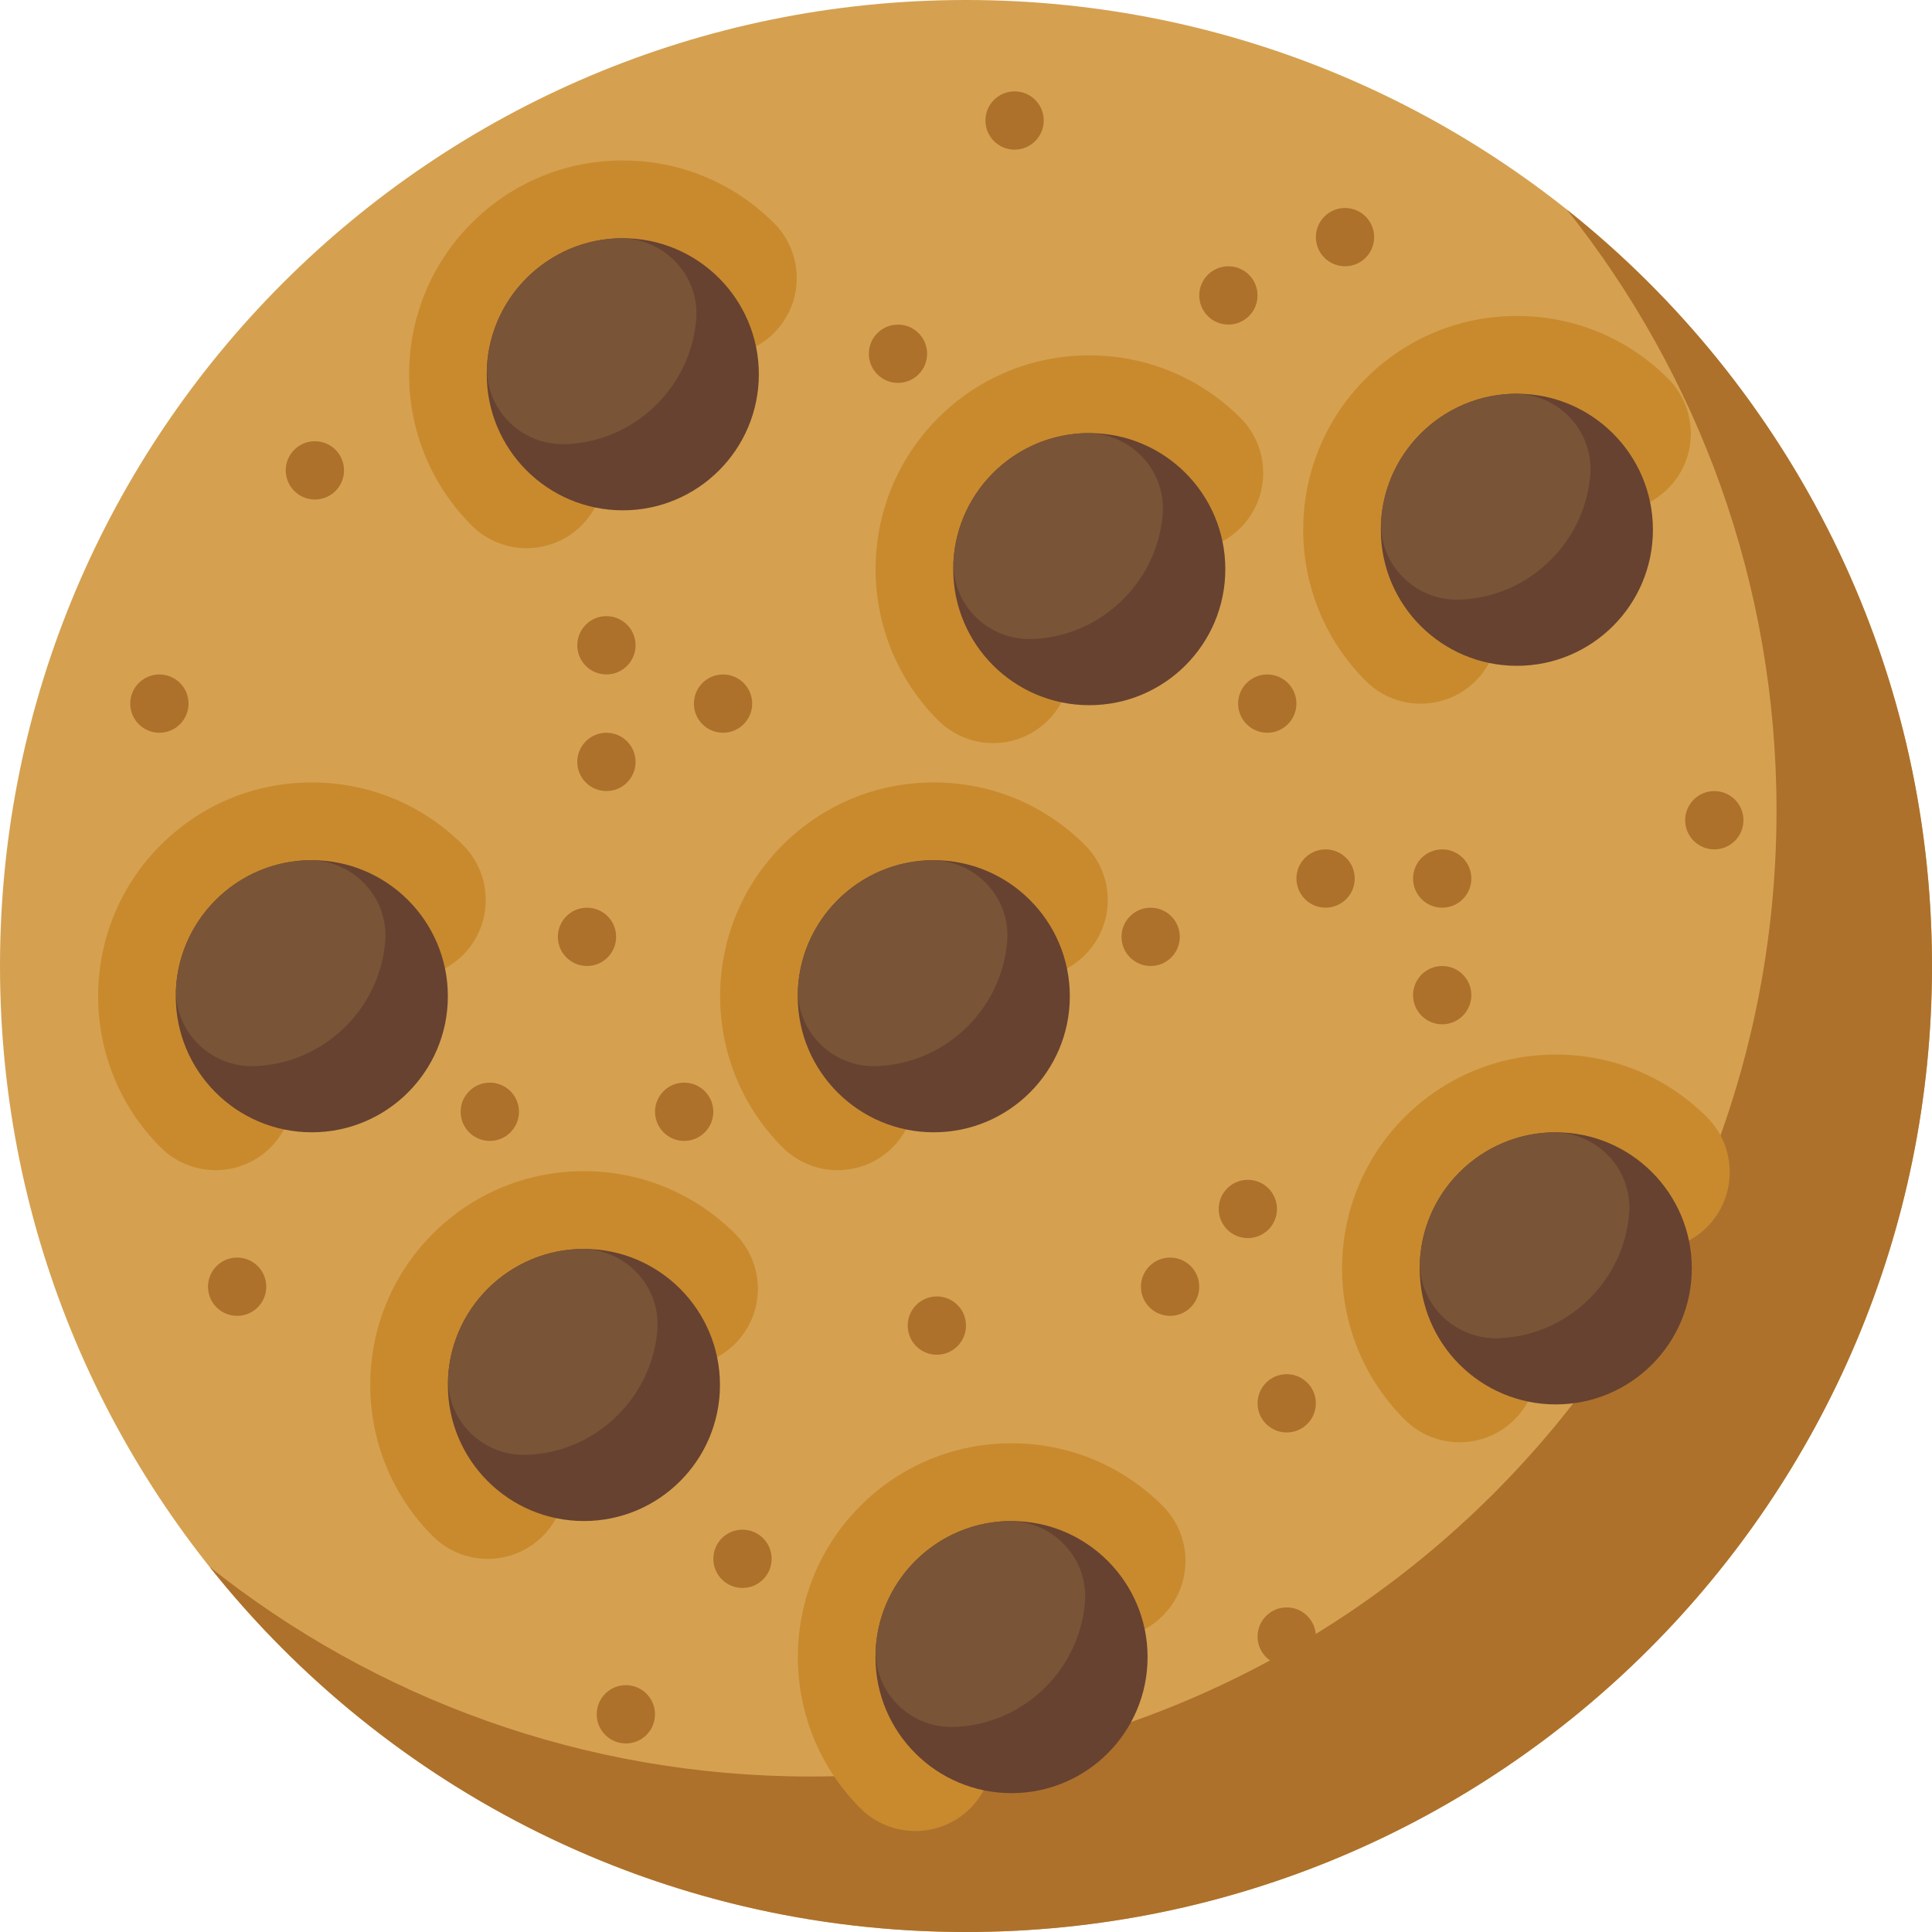
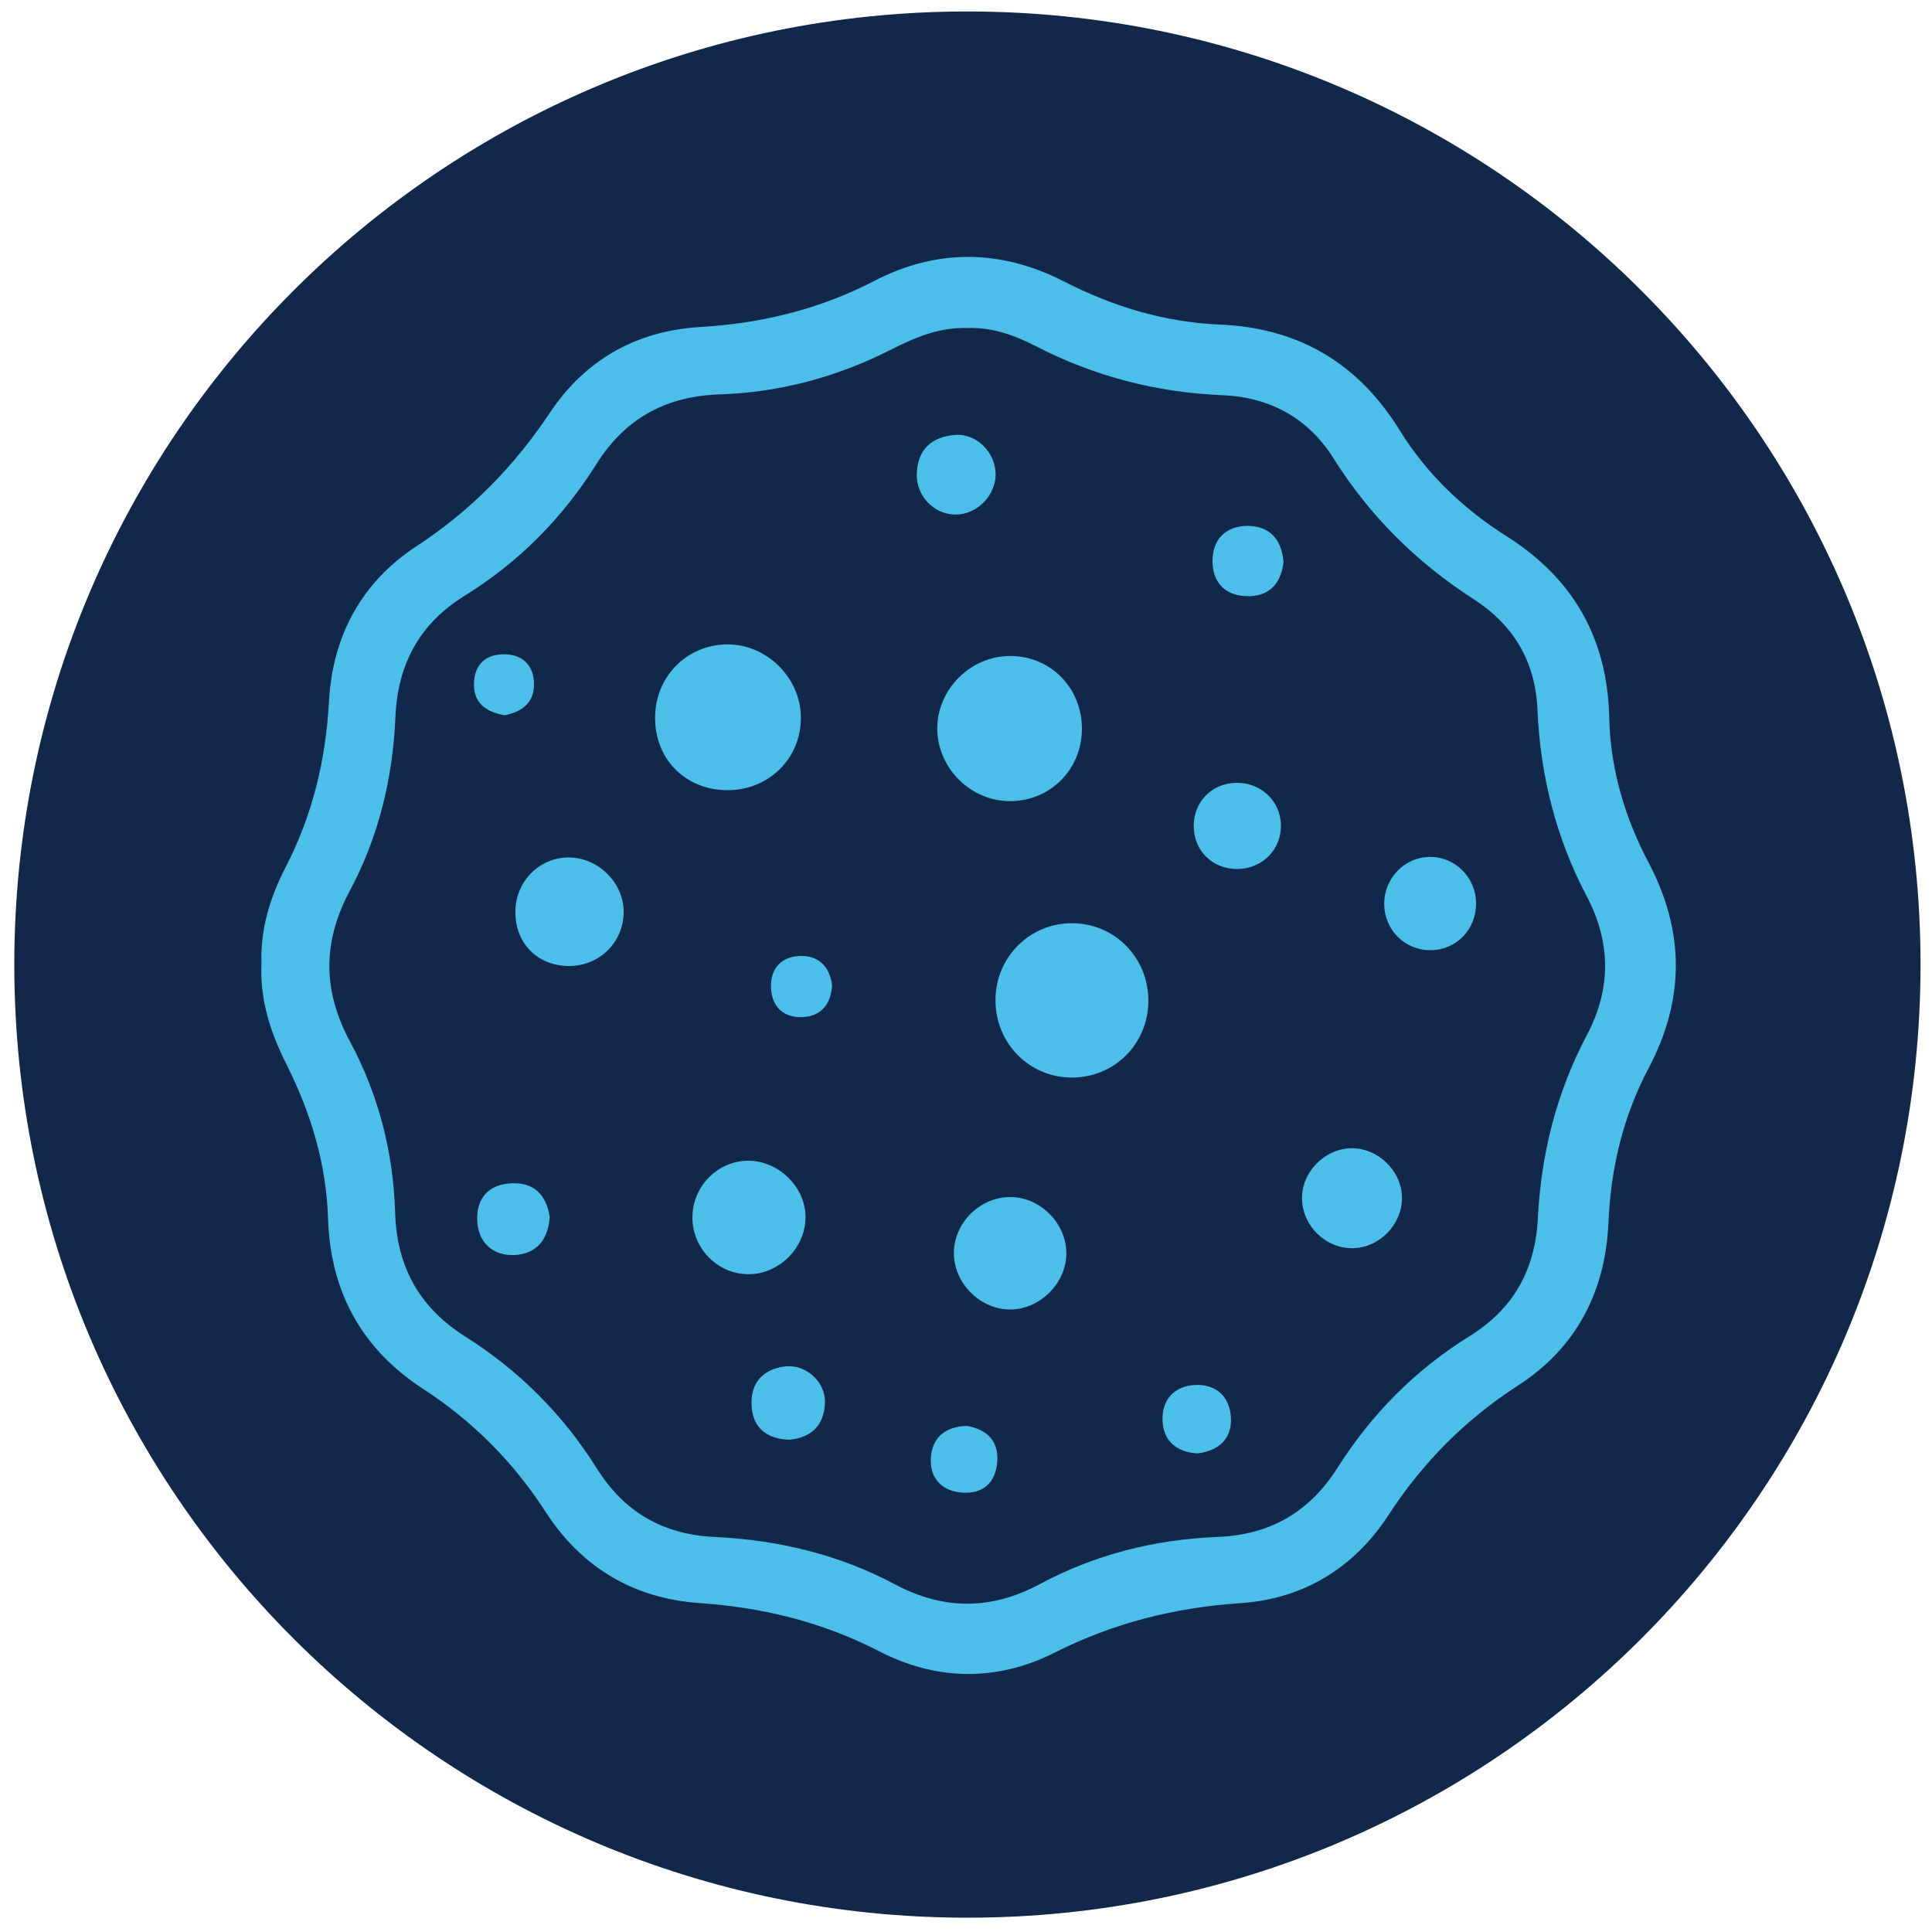
- <svg xmlns="http://www.w3.org/2000/svg" version="1.1" id="Capa_1" x="0px" y="0px" viewBox="0 0 512 512" style="enable-background:new 0 0 512 512;" xml:space="preserve">
-   <circle style="fill:#D5A150;" cx="256" cy="256" r="256" />
-   <path style="fill:#AD712C;" d="M415.237,55.557c34.771,43.71,55.556,99.043,55.556,159.236c0,141.385-114.615,256-256,256  c-60.193,0-115.527-20.785-159.237-55.556C102.456,474.194,174.808,512,256,512c141.385,0,256-114.615,256-256  C512,174.809,474.194,102.456,415.237,55.557z" />
-   <path style="fill:#C98A2E;" d="M139.553,145.28c-5.273,0-10.546-2.012-14.569-6.035c-22.091-22.091-22.091-58.037,0-80.13  c10.702-10.702,24.929-16.595,40.065-16.595c15.135,0,29.363,5.894,40.065,16.595c8.046,8.047,8.046,21.092,0,29.139  c-8.048,8.045-21.093,8.046-29.139,0c-2.919-2.919-6.799-4.527-10.926-4.527c-4.127,0-8.008,1.608-10.926,4.527  c-6.026,6.026-6.026,15.829,0,21.853c8.047,8.047,8.047,21.092,0,29.138C150.099,143.269,144.826,145.28,139.553,145.28z" />
-   <circle style="fill:#674230;" cx="165.045" cy="99.186" r="36.056" />
-   <path style="fill:#7A5436;" d="M129.154,95.733c-0.013,0.139-0.025,0.277-0.037,0.416c-0.983,11.929,8.817,21.985,20.779,21.551  c0.792-0.029,1.591-0.083,2.393-0.164c16.973-1.712,30.582-15.435,32.172-32.42c0.013-0.139,0.025-0.277,0.036-0.415  c0.983-11.928-8.817-21.985-20.779-21.551c-0.792,0.029-1.591,0.083-2.393,0.164C144.353,65.025,130.744,78.748,129.154,95.733z" />
-   <path style="fill:#C98A2E;" d="M57.139,310.109c-5.273,0-10.546-2.012-14.569-6.035c-22.091-22.091-22.091-58.037,0-80.13  C53.272,213.243,67.5,207.35,82.635,207.35s29.363,5.894,40.065,16.595c8.046,8.047,8.046,21.092,0,29.139  c-8.048,8.045-21.093,8.046-29.139,0c-2.919-2.919-6.799-4.527-10.926-4.527c-4.127,0-8.008,1.608-10.926,4.527  c-6.026,6.026-6.026,15.829,0,21.853c8.047,8.047,8.047,21.092,0,29.138C67.685,308.098,62.411,310.109,57.139,310.109z" />
-   <circle style="fill:#674230;" cx="82.631" cy="264.015" r="36.056" />
-   <path style="fill:#7A5436;" d="M46.739,260.562c-0.013,0.139-0.025,0.277-0.037,0.416c-0.983,11.93,8.817,21.985,20.779,21.551  c0.792-0.029,1.591-0.083,2.393-0.164c16.973-1.712,30.582-15.435,32.172-32.42c0.013-0.139,0.025-0.277,0.036-0.415  c0.983-11.928-8.817-21.985-20.779-21.551c-0.792,0.029-1.591,0.083-2.393,0.164C61.939,229.854,48.33,243.577,46.739,260.562z" />
-   <path style="fill:#C98A2E;" d="M129.252,413.127c-5.273,0-10.546-2.012-14.569-6.035c-22.091-22.091-22.091-58.037,0-80.13  c10.702-10.702,24.929-16.595,40.065-16.595s29.363,5.894,40.065,16.595c8.046,8.047,8.046,21.092,0,29.139  c-8.048,8.045-21.093,8.046-29.139,0c-2.918-2.919-6.799-4.527-10.926-4.527s-8.008,1.608-10.926,4.527  c-6.026,6.026-6.026,15.829,0,21.853c8.047,8.047,8.047,21.092,0,29.138C139.798,411.116,134.524,413.127,129.252,413.127z" />
-   <circle style="fill:#674230;" cx="154.743" cy="367.033" r="36.056" />
-   <path style="fill:#7A5436;" d="M118.852,363.58c-0.013,0.139-0.025,0.277-0.037,0.416c-0.983,11.929,8.817,21.985,20.779,21.551  c0.792-0.029,1.591-0.083,2.393-0.164c16.973-1.712,30.582-15.435,32.172-32.42c0.013-0.139,0.025-0.277,0.036-0.415  c0.983-11.928-8.817-21.984-20.779-21.551c-0.792,0.029-1.591,0.083-2.393,0.164C134.051,332.872,120.443,346.595,118.852,363.58z" />
-   <path style="fill:#C98A2E;" d="M242.572,485.24c-5.273,0-10.546-2.012-14.569-6.035c-22.091-22.091-22.091-58.037,0-80.13  c10.702-10.702,24.929-16.595,40.065-16.595c15.135,0,29.363,5.894,40.065,16.595c8.046,8.047,8.046,21.092,0,29.139  c-8.048,8.045-21.093,8.046-29.139,0c-2.919-2.919-6.799-4.527-10.926-4.527c-4.127,0-8.008,1.608-10.926,4.527  c-6.026,6.026-6.026,15.829,0,21.853c8.047,8.047,8.047,21.092,0,29.138C253.118,483.229,247.844,485.24,242.572,485.24z" />
-   <circle style="fill:#674230;" cx="268.063" cy="439.146" r="36.056" />
-   <path style="fill:#7A5436;" d="M232.172,435.692c-0.013,0.139-0.025,0.277-0.037,0.416c-0.983,11.929,8.817,21.985,20.779,21.551  c0.792-0.029,1.591-0.083,2.393-0.164c16.973-1.712,30.582-15.435,32.172-32.42c0.013-0.139,0.025-0.277,0.036-0.415  c0.983-11.928-8.817-21.984-20.779-21.551c-0.792,0.029-1.591,0.083-2.393,0.164C247.371,404.985,233.762,418.708,232.172,435.692z" />
-   <path style="fill:#C98A2E;" d="M263.175,196.929c-5.273,0-10.546-2.012-14.569-6.035c-22.091-22.091-22.091-58.037,0-80.13  c10.702-10.702,24.929-16.595,40.065-16.595s29.363,5.894,40.065,16.595c8.046,8.047,8.046,21.092,0,29.139  c-8.048,8.045-21.093,8.046-29.139,0c-2.919-2.919-6.799-4.527-10.926-4.527s-8.008,1.608-10.926,4.527  c-6.026,6.026-6.026,15.829,0,21.853c8.047,8.047,8.047,21.092,0,29.138C273.721,194.918,268.448,196.929,263.175,196.929z" />
-   <circle style="fill:#674230;" cx="288.667" cy="150.829" r="36.056" />
-   <path style="fill:#7A5436;" d="M252.776,147.382c-0.013,0.139-0.025,0.277-0.037,0.416c-0.983,11.929,8.817,21.985,20.779,21.551  c0.792-0.029,1.591-0.083,2.393-0.164c16.973-1.712,30.582-15.435,32.172-32.42c0.013-0.139,0.025-0.277,0.036-0.415  c0.983-11.928-8.817-21.985-20.779-21.551c-0.792,0.029-1.591,0.083-2.393,0.164C267.975,116.674,254.366,130.397,252.776,147.382z" />
-   <path style="fill:#C98A2E;" d="M386.797,382.222c-5.273,0-10.546-2.012-14.569-6.035c-22.091-22.091-22.091-58.037,0-80.13  c10.702-10.702,24.929-16.595,40.065-16.595s29.363,5.894,40.065,16.595c8.046,8.047,8.046,21.092,0,29.139  c-8.048,8.045-21.093,8.046-29.139,0c-2.919-2.919-6.799-4.527-10.926-4.527c-4.127,0-8.008,1.608-10.926,4.527  c-6.026,6.026-6.026,15.829,0,21.853c8.047,8.047,8.047,21.092,0,29.138C397.343,380.211,392.069,382.222,386.797,382.222z" />
-   <circle style="fill:#674230;" cx="412.289" cy="336.127" r="36.056" />
-   <path style="fill:#7A5436;" d="M376.397,332.674c-0.013,0.139-0.025,0.277-0.036,0.416c-0.983,11.929,8.817,21.985,20.779,21.551  c0.792-0.029,1.591-0.083,2.393-0.164c16.973-1.712,30.582-15.435,32.172-32.42c0.013-0.139,0.025-0.277,0.036-0.415  c0.983-11.928-8.817-21.984-20.779-21.551c-0.792,0.029-1.591,0.083-2.393,0.164C391.597,301.967,377.988,315.69,376.397,332.674z" />
-   <path style="fill:#C98A2E;" d="M376.495,186.488c-5.273,0-10.546-2.012-14.569-6.035c-22.091-22.091-22.091-58.037,0-80.13  c10.702-10.702,24.929-16.595,40.065-16.595s29.363,5.894,40.065,16.595c8.046,8.047,8.046,21.092,0,29.139  c-8.048,8.045-21.093,8.046-29.139,0c-2.919-2.918-6.799-4.527-10.926-4.527s-8.008,1.608-10.926,4.527  c-6.026,6.026-6.026,15.829,0,21.853c8.047,8.047,8.047,21.092,0,29.138C387.041,184.477,381.768,186.488,376.495,186.488z" />
-   <circle style="fill:#674230;" cx="401.987" cy="140.393" r="36.056" />
-   <path style="fill:#7A5436;" d="M366.095,136.94c-0.013,0.139-0.025,0.277-0.036,0.416c-0.983,11.93,8.817,21.985,20.779,21.551  c0.792-0.029,1.591-0.083,2.393-0.164c16.973-1.712,30.582-15.435,32.172-32.42c0.013-0.139,0.025-0.277,0.036-0.415  c0.983-11.928-8.817-21.985-20.779-21.551c-0.792,0.029-1.591,0.083-2.393,0.164C381.295,106.232,367.686,119.955,366.095,136.94z" />
-   <path style="fill:#C98A2E;" d="M221.968,310.109c-5.273,0-10.546-2.012-14.569-6.035c-22.091-22.091-22.091-58.037,0-80.13  c10.702-10.702,24.929-16.595,40.065-16.595s29.363,5.894,40.065,16.595c8.046,8.047,8.046,21.092,0,29.139  c-8.048,8.045-21.093,8.046-29.139,0c-2.918-2.919-6.799-4.527-10.926-4.527s-8.008,1.608-10.926,4.527  c-6.026,6.026-6.026,15.829,0,21.853c8.047,8.047,8.047,21.092,0,29.138C232.514,308.098,227.24,310.109,221.968,310.109z" />
-   <circle style="fill:#674230;" cx="247.46" cy="264.015" r="36.056" />
-   <path style="fill:#7A5436;" d="M211.568,260.562c-0.013,0.139-0.025,0.277-0.037,0.416c-0.983,11.93,8.817,21.985,20.779,21.551  c0.792-0.029,1.591-0.083,2.393-0.164c16.973-1.712,30.582-15.435,32.172-32.42c0.013-0.139,0.025-0.277,0.036-0.415  c0.983-11.928-8.817-21.985-20.779-21.551c-0.792,0.029-1.591,0.083-2.393,0.164C226.768,229.854,213.159,243.577,211.568,260.562z" />
+ <svg xmlns="http://www.w3.org/2000/svg" version="1.1" id="Capa_1" x="0px" y="0px" viewBox="0 0 150 150" style="enable-background:new 0 0 150 150;" xml:space="preserve">
+   <style type="text/css">
+ 	.st0{fill:#12284A;}
+ 	.st1{fill:#4CBEEA;}
+ </style>
  <g>
-     <circle style="fill:#AD712C;" cx="129.803" cy="294.632" r="7.726" />
-     <circle style="fill:#AD712C;" cx="181.312" cy="294.632" r="7.726" />
-     <circle style="fill:#AD712C;" cx="155.557" cy="248.274" r="7.726" />
-     <circle style="fill:#AD712C;" cx="62.841" cy="340.99" r="7.726" />
-     <circle style="fill:#AD712C;" cx="165.859" cy="454.31" r="7.726" />
-     <circle style="fill:#AD712C;" cx="196.765" cy="413.103" r="7.726" />
-     <circle style="fill:#AD712C;" cx="248.274" cy="351.292" r="7.726" />
-     <circle style="fill:#AD712C;" cx="330.688" cy="320.386" r="7.726" />
-     <circle style="fill:#AD712C;" cx="310.085" cy="340.99" r="7.726" />
-     <circle style="fill:#AD712C;" cx="340.99" cy="371.895" r="7.726" />
-     <circle style="fill:#AD712C;" cx="340.99" cy="433.706" r="7.726" />
-     <circle style="fill:#AD712C;" cx="454.31" cy="217.368" r="7.726" />
-     <circle style="fill:#AD712C;" cx="423.404" cy="423.404" r="7.726" />
-     <circle style="fill:#AD712C;" cx="268.877" cy="31.936" r="7.726" />
-     <circle style="fill:#AD712C;" cx="83.445" cy="124.652" r="7.726" />
-     <circle style="fill:#AD712C;" cx="42.237" cy="186.463" r="7.726" />
-     <circle style="fill:#AD712C;" cx="160.708" cy="201.915" r="7.726" />
-     <circle style="fill:#AD712C;" cx="191.614" cy="186.463" r="7.726" />
-     <circle style="fill:#AD712C;" cx="160.708" cy="171.01" r="7.726" />
-     <circle style="fill:#AD712C;" cx="304.934" cy="248.274" r="7.726" />
-     <circle style="fill:#AD712C;" cx="237.972" cy="93.746" r="7.726" />
-     <circle style="fill:#AD712C;" cx="335.839" cy="186.463" r="7.726" />
-     <circle style="fill:#AD712C;" cx="351.292" cy="232.821" r="7.726" />
-     <circle style="fill:#AD712C;" cx="382.197" cy="232.821" r="7.726" />
-     <circle style="fill:#AD712C;" cx="382.197" cy="263.726" r="7.726" />
-     <circle style="fill:#AD712C;" cx="325.537" cy="78.294" r="7.726" />
-     <circle style="fill:#AD712C;" cx="356.443" cy="62.841" r="7.726" />
+     <circle class="st0" cx="75.11" cy="74.89" r="74" />
+     <path class="st1" d="M20.3,74.79c-0.09-2.66,0.67-5.12,1.87-7.45c2.09-4.04,3.12-8.31,3.37-12.86c0.27-5.07,2.51-9.26,6.78-12.06   c4.22-2.76,7.6-6.21,10.39-10.4c2.72-4.07,6.7-6.34,11.64-6.63c4.77-0.28,9.26-1.37,13.53-3.58c4.86-2.52,9.83-2.46,14.7,0.03   c3.83,1.96,7.83,3.18,12.14,3.36c6.11,0.26,10.73,2.99,13.96,8.22c2.09,3.38,4.93,6.09,8.3,8.22c5.18,3.28,7.83,7.94,7.96,14.09   c0.09,3.99,1.21,7.74,3.06,11.25c2.81,5.34,2.82,10.62-0.01,15.97c-1.97,3.72-2.93,7.74-3.11,11.96   c-0.23,5.35-2.48,9.73-7.02,12.66c-4.1,2.65-7.4,5.98-10.06,10.06c-2.68,4.11-6.59,6.51-11.51,6.84   c-5.09,0.34-9.85,1.54-14.43,3.85c-4.47,2.25-9.16,2.18-13.61-0.12c-4.42-2.28-9.05-3.4-13.97-3.74c-5.09-0.36-9.12-2.76-11.9-7.05   c-2.51-3.89-5.66-7.06-9.55-9.59c-4.73-3.08-7.18-7.52-7.36-13.2c-0.13-4.22-1.32-8.18-3.21-11.95   C21.01,80.21,20.16,77.62,20.3,74.79z M75.03,25.47c-2.12-0.06-3.99,0.73-5.82,1.66c-4.19,2.13-8.65,3.34-13.33,3.49   c-4.2,0.14-7.36,1.88-9.58,5.42c-2.63,4.19-6.04,7.63-10.25,10.23c-3.52,2.18-5.18,5.36-5.35,9.39c-0.2,4.78-1.31,9.33-3.56,13.54   c-2.1,3.93-2.09,7.72,0.03,11.66c2.22,4.13,3.37,8.61,3.51,13.31c0.12,4.17,1.89,7.36,5.43,9.59c4.18,2.64,7.6,6.06,10.23,10.25   c2.12,3.38,5.12,5.13,9.14,5.32c4.91,0.23,9.64,1.35,14.01,3.68c3.77,2.01,7.48,2,11.24-0.02c4.29-2.3,8.93-3.47,13.77-3.66   c4.13-0.16,7.17-1.94,9.35-5.38c2.65-4.18,6.05-7.61,10.26-10.22c3.41-2.12,5.09-5.16,5.29-9.15c0.25-5,1.45-9.76,3.8-14.21   c1.91-3.6,1.88-7.21-0.02-10.81c-2.38-4.52-3.59-9.36-3.81-14.45c-0.16-3.75-1.86-6.6-4.97-8.6c-4.43-2.85-8.06-6.46-10.87-10.93   c-1.98-3.15-4.97-4.75-8.65-4.9c-5.1-0.21-9.91-1.46-14.45-3.8C78.74,26.01,76.98,25.38,75.03,25.47z" />
+     <path class="st1" d="M89.16,77.73c-0.03,3.35-2.67,5.96-5.99,5.93c-3.31-0.03-5.9-2.7-5.88-6.05c0.02-3.32,2.69-5.97,6-5.93   C86.58,71.71,89.18,74.39,89.16,77.73z" />
+     <path class="st1" d="M56.47,61.35c-3.24-0.01-5.62-2.39-5.61-5.64c0.01-3.19,2.49-5.68,5.64-5.68c3.08,0.01,5.69,2.64,5.68,5.71   C62.18,58.9,59.67,61.36,56.47,61.35z" />
+     <path class="st1" d="M78.42,50.93c3.15-0.01,5.6,2.49,5.58,5.68c-0.02,3.09-2.39,5.52-5.45,5.59c-3.09,0.07-5.73-2.47-5.78-5.57   C72.73,53.56,75.33,50.93,78.42,50.93z" />
+     <path class="st1" d="M62.54,94.45c0.03,2.41-2.05,4.5-4.46,4.48c-2.35-0.02-4.28-1.96-4.32-4.33c-0.04-2.38,1.83-4.38,4.17-4.48   C60.34,90.03,62.51,92.07,62.54,94.45z" />
+     <path class="st1" d="M82.79,97.19c0.07,2.31-1.93,4.41-4.26,4.48c-2.32,0.06-4.4-1.93-4.47-4.26c-0.06-2.34,1.89-4.4,4.25-4.47   C80.64,92.87,82.72,94.85,82.79,97.19z" />
+     <path class="st1" d="M48.42,70.92c-0.07,2.32-1.94,4.1-4.28,4.08c-2.49-0.02-4.23-1.87-4.12-4.4c0.09-2.32,2.04-4.14,4.32-4.02   C46.61,66.69,48.49,68.68,48.42,70.92z" />
+     <path class="st1" d="M105.06,96.91c-2.09,0.05-3.91-1.68-3.97-3.79c-0.07-2.06,1.71-3.92,3.79-3.97c2.07-0.05,3.92,1.72,3.97,3.79   C108.89,95.02,107.14,96.86,105.06,96.91z" />
+     <path class="st1" d="M111,66.53c1.97-0.02,3.59,1.59,3.6,3.59c0.02,2.04-1.52,3.63-3.52,3.65c-2,0.02-3.59-1.55-3.61-3.57   C107.45,68.2,109.04,66.55,111,66.53z" />
+     <path class="st1" d="M99.45,64.04c0.05,1.9-1.44,3.41-3.37,3.43c-1.95,0.02-3.42-1.44-3.4-3.38c0.02-1.84,1.39-3.25,3.24-3.31   C97.84,60.71,99.41,62.15,99.45,64.04z" />
+     <path class="st1" d="M77.3,36.79c0.02,1.67-1.44,3.16-3.1,3.16c-1.68,0.01-3.09-1.45-3.02-3.19c0.07-1.87,1.16-2.84,2.94-2.99   C75.8,33.63,77.27,35.09,77.3,36.79z" />
+     <path class="st1" d="M61.31,111.78c-1.81-0.05-2.88-0.94-2.96-2.69c-0.08-1.74,0.9-2.8,2.62-3c1.6-0.19,3.14,1.21,3.08,2.82   C63.99,110.63,63.02,111.61,61.31,111.78z" />
+     <path class="st1" d="M99.65,43.68c-0.22,1.71-1.19,2.7-2.97,2.6c-1.68-0.09-2.57-1.18-2.54-2.79c0.02-1.66,1.08-2.65,2.7-2.66   C98.58,40.83,99.53,41.88,99.65,43.68z" />
+     <path class="st1" d="M42.68,94.48c-0.11,1.74-1.01,2.87-2.72,2.96c-1.72,0.08-2.84-0.99-2.91-2.69c-0.07-1.69,0.87-2.81,2.67-2.88   C41.5,91.79,42.42,92.81,42.68,94.48z" />
+     <path class="st1" d="M92.99,112.84c-1.62-0.08-2.68-0.95-2.73-2.56c-0.06-1.6,0.9-2.68,2.55-2.75c1.65-0.07,2.68,0.95,2.76,2.54   C95.65,111.69,94.65,112.63,92.99,112.84z" />
+     <path class="st1" d="M75.1,110.71c1.55,0.29,2.43,1.17,2.33,2.74c-0.11,1.69-1.14,2.58-2.81,2.43c-1.55-0.14-2.45-1.18-2.35-2.7   C72.38,111.56,73.46,110.73,75.1,110.71z" />
+     <path class="st1" d="M64.6,76.49c-0.08,1.51-0.89,2.43-2.32,2.48c-1.43,0.05-2.37-0.79-2.42-2.3c-0.05-1.51,0.83-2.4,2.26-2.45   C63.56,74.18,64.42,75.05,64.6,76.49z" />
+     <path class="st1" d="M39.2,55.53c-1.52-0.25-2.45-0.99-2.4-2.5c0.05-1.51,1-2.28,2.46-2.23c1.37,0.05,2.18,0.92,2.2,2.28   C41.49,54.59,40.48,55.27,39.2,55.53z" />
  </g>
-   <g>
- </g>
-   <g>
- </g>
-   <g>
- </g>
-   <g>
- </g>
-   <g>
- </g>
-   <g>
- </g>
-   <g>
- </g>
-   <g>
- </g>
-   <g>
- </g>
-   <g>
- </g>
-   <g>
- </g>
-   <g>
- </g>
-   <g>
- </g>
-   <g>
- </g>
-   <g>
- </g>
</svg>
